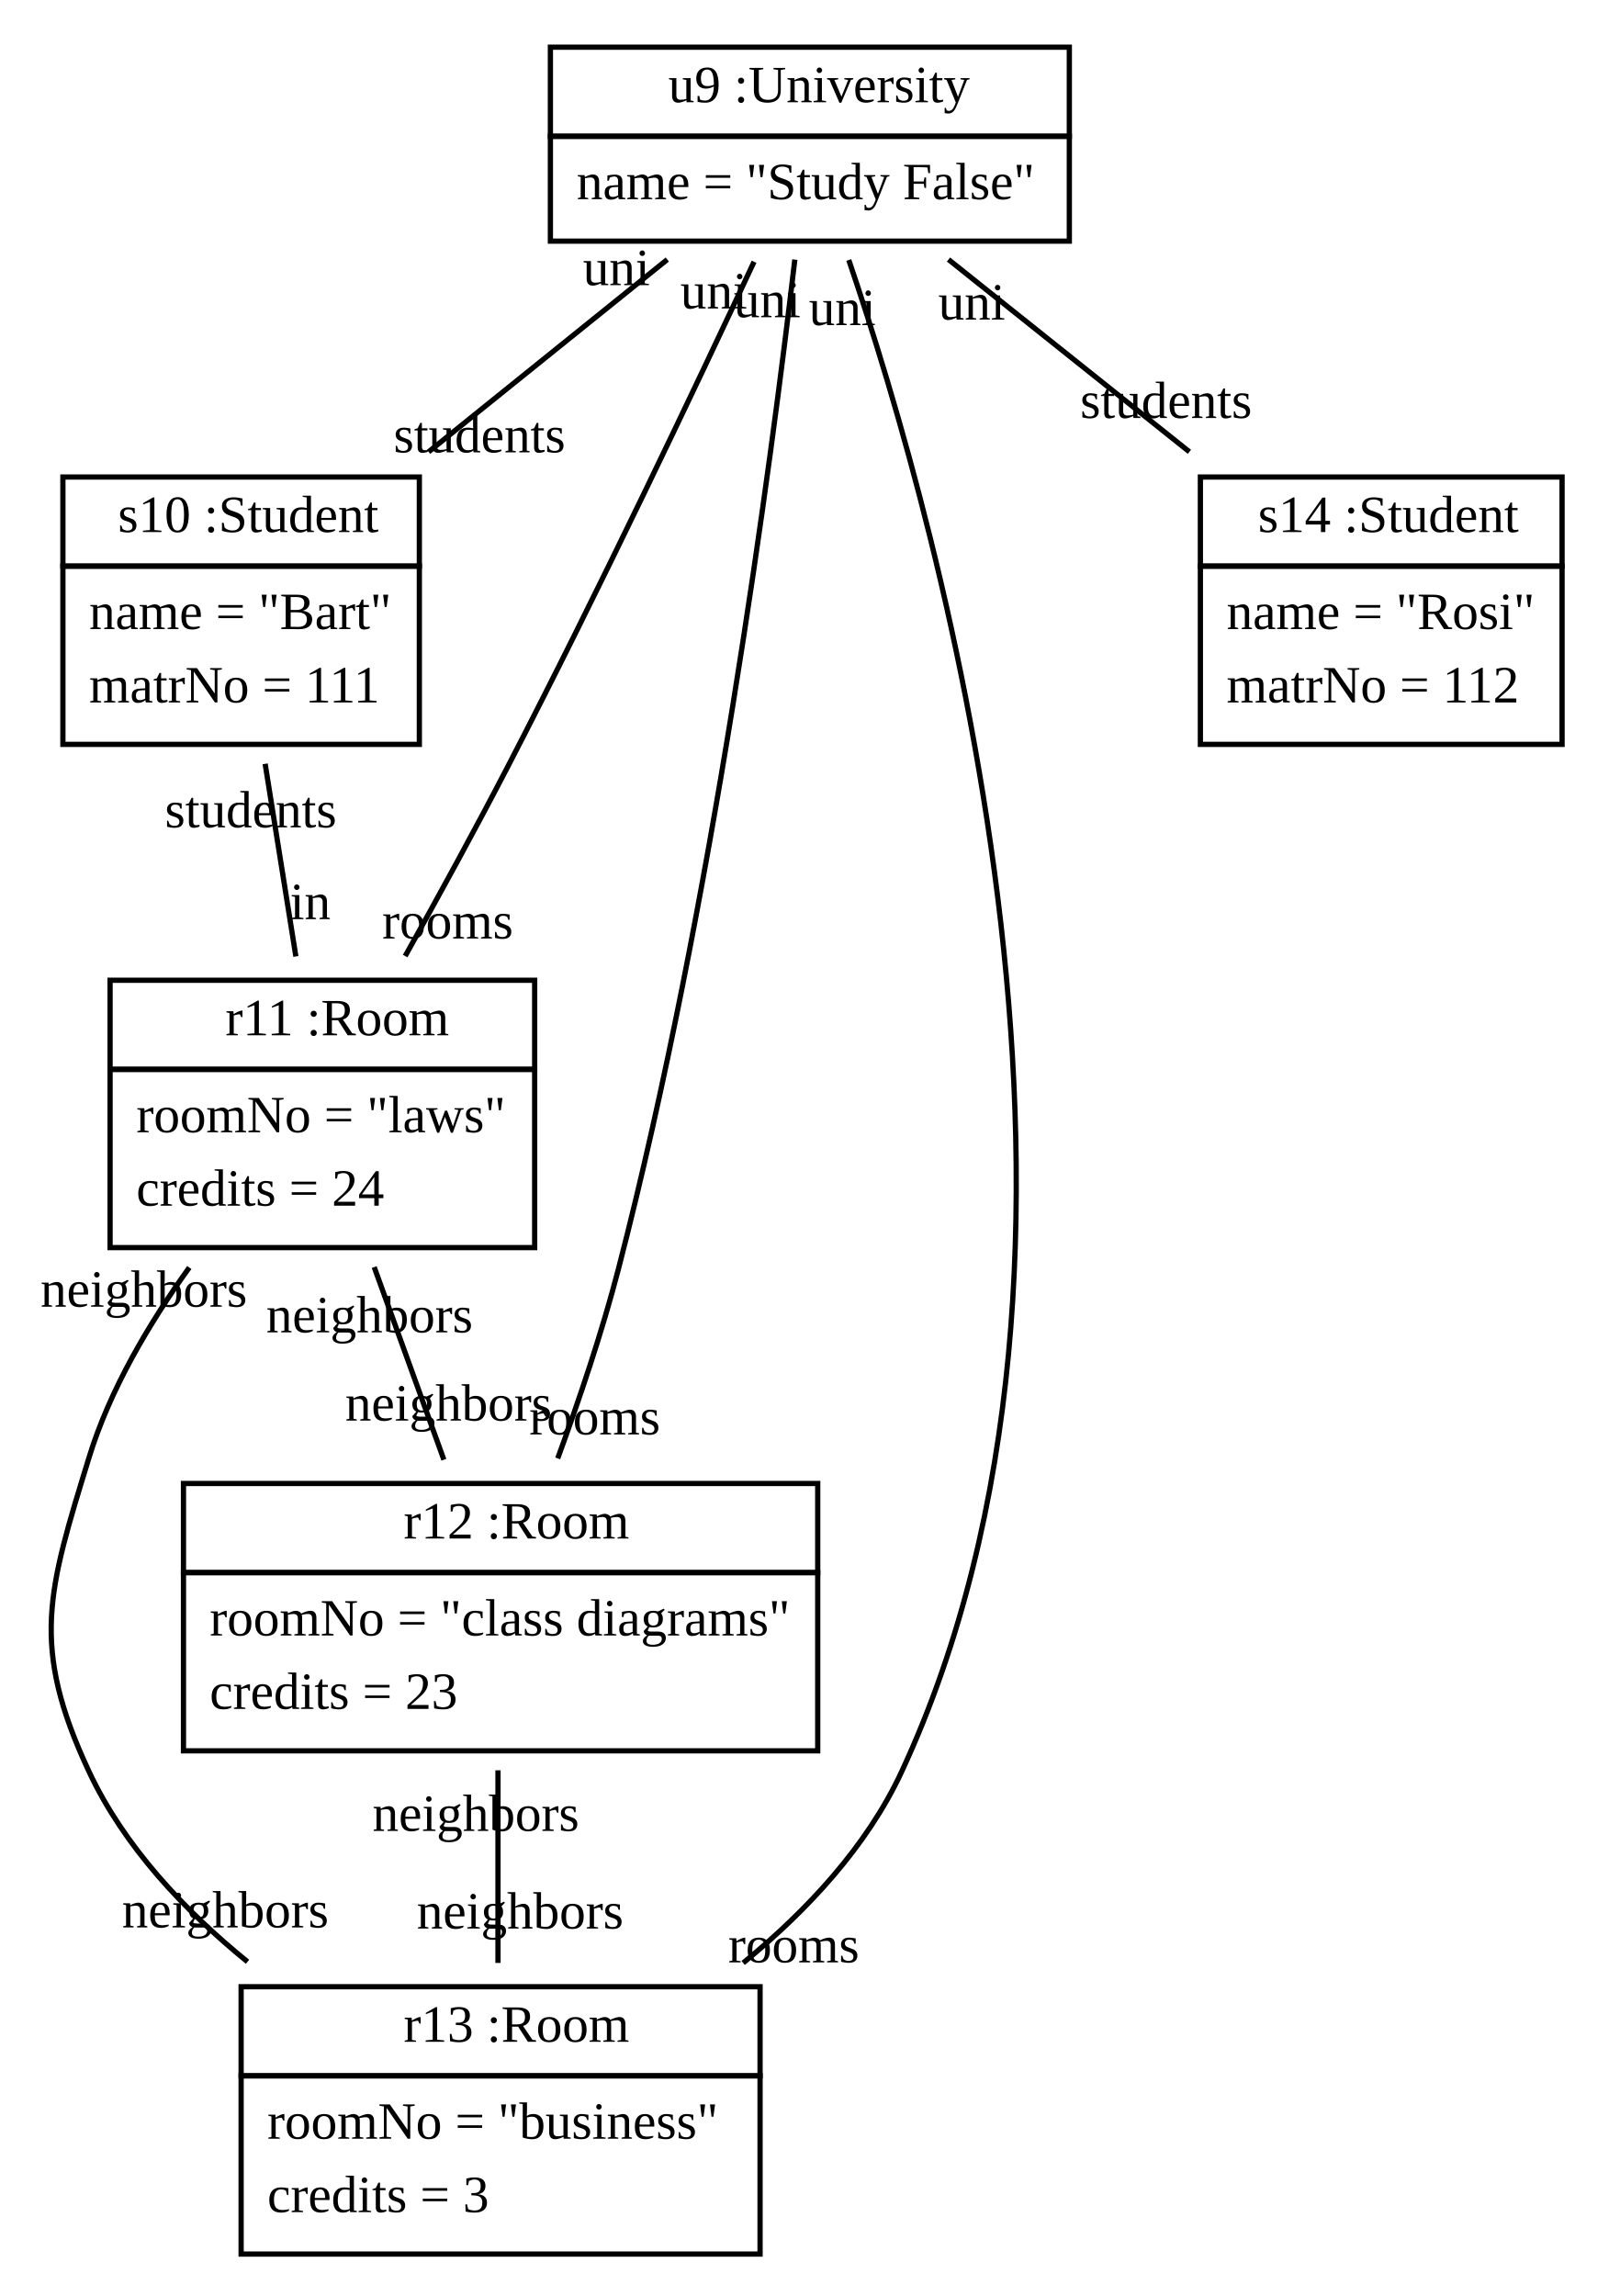
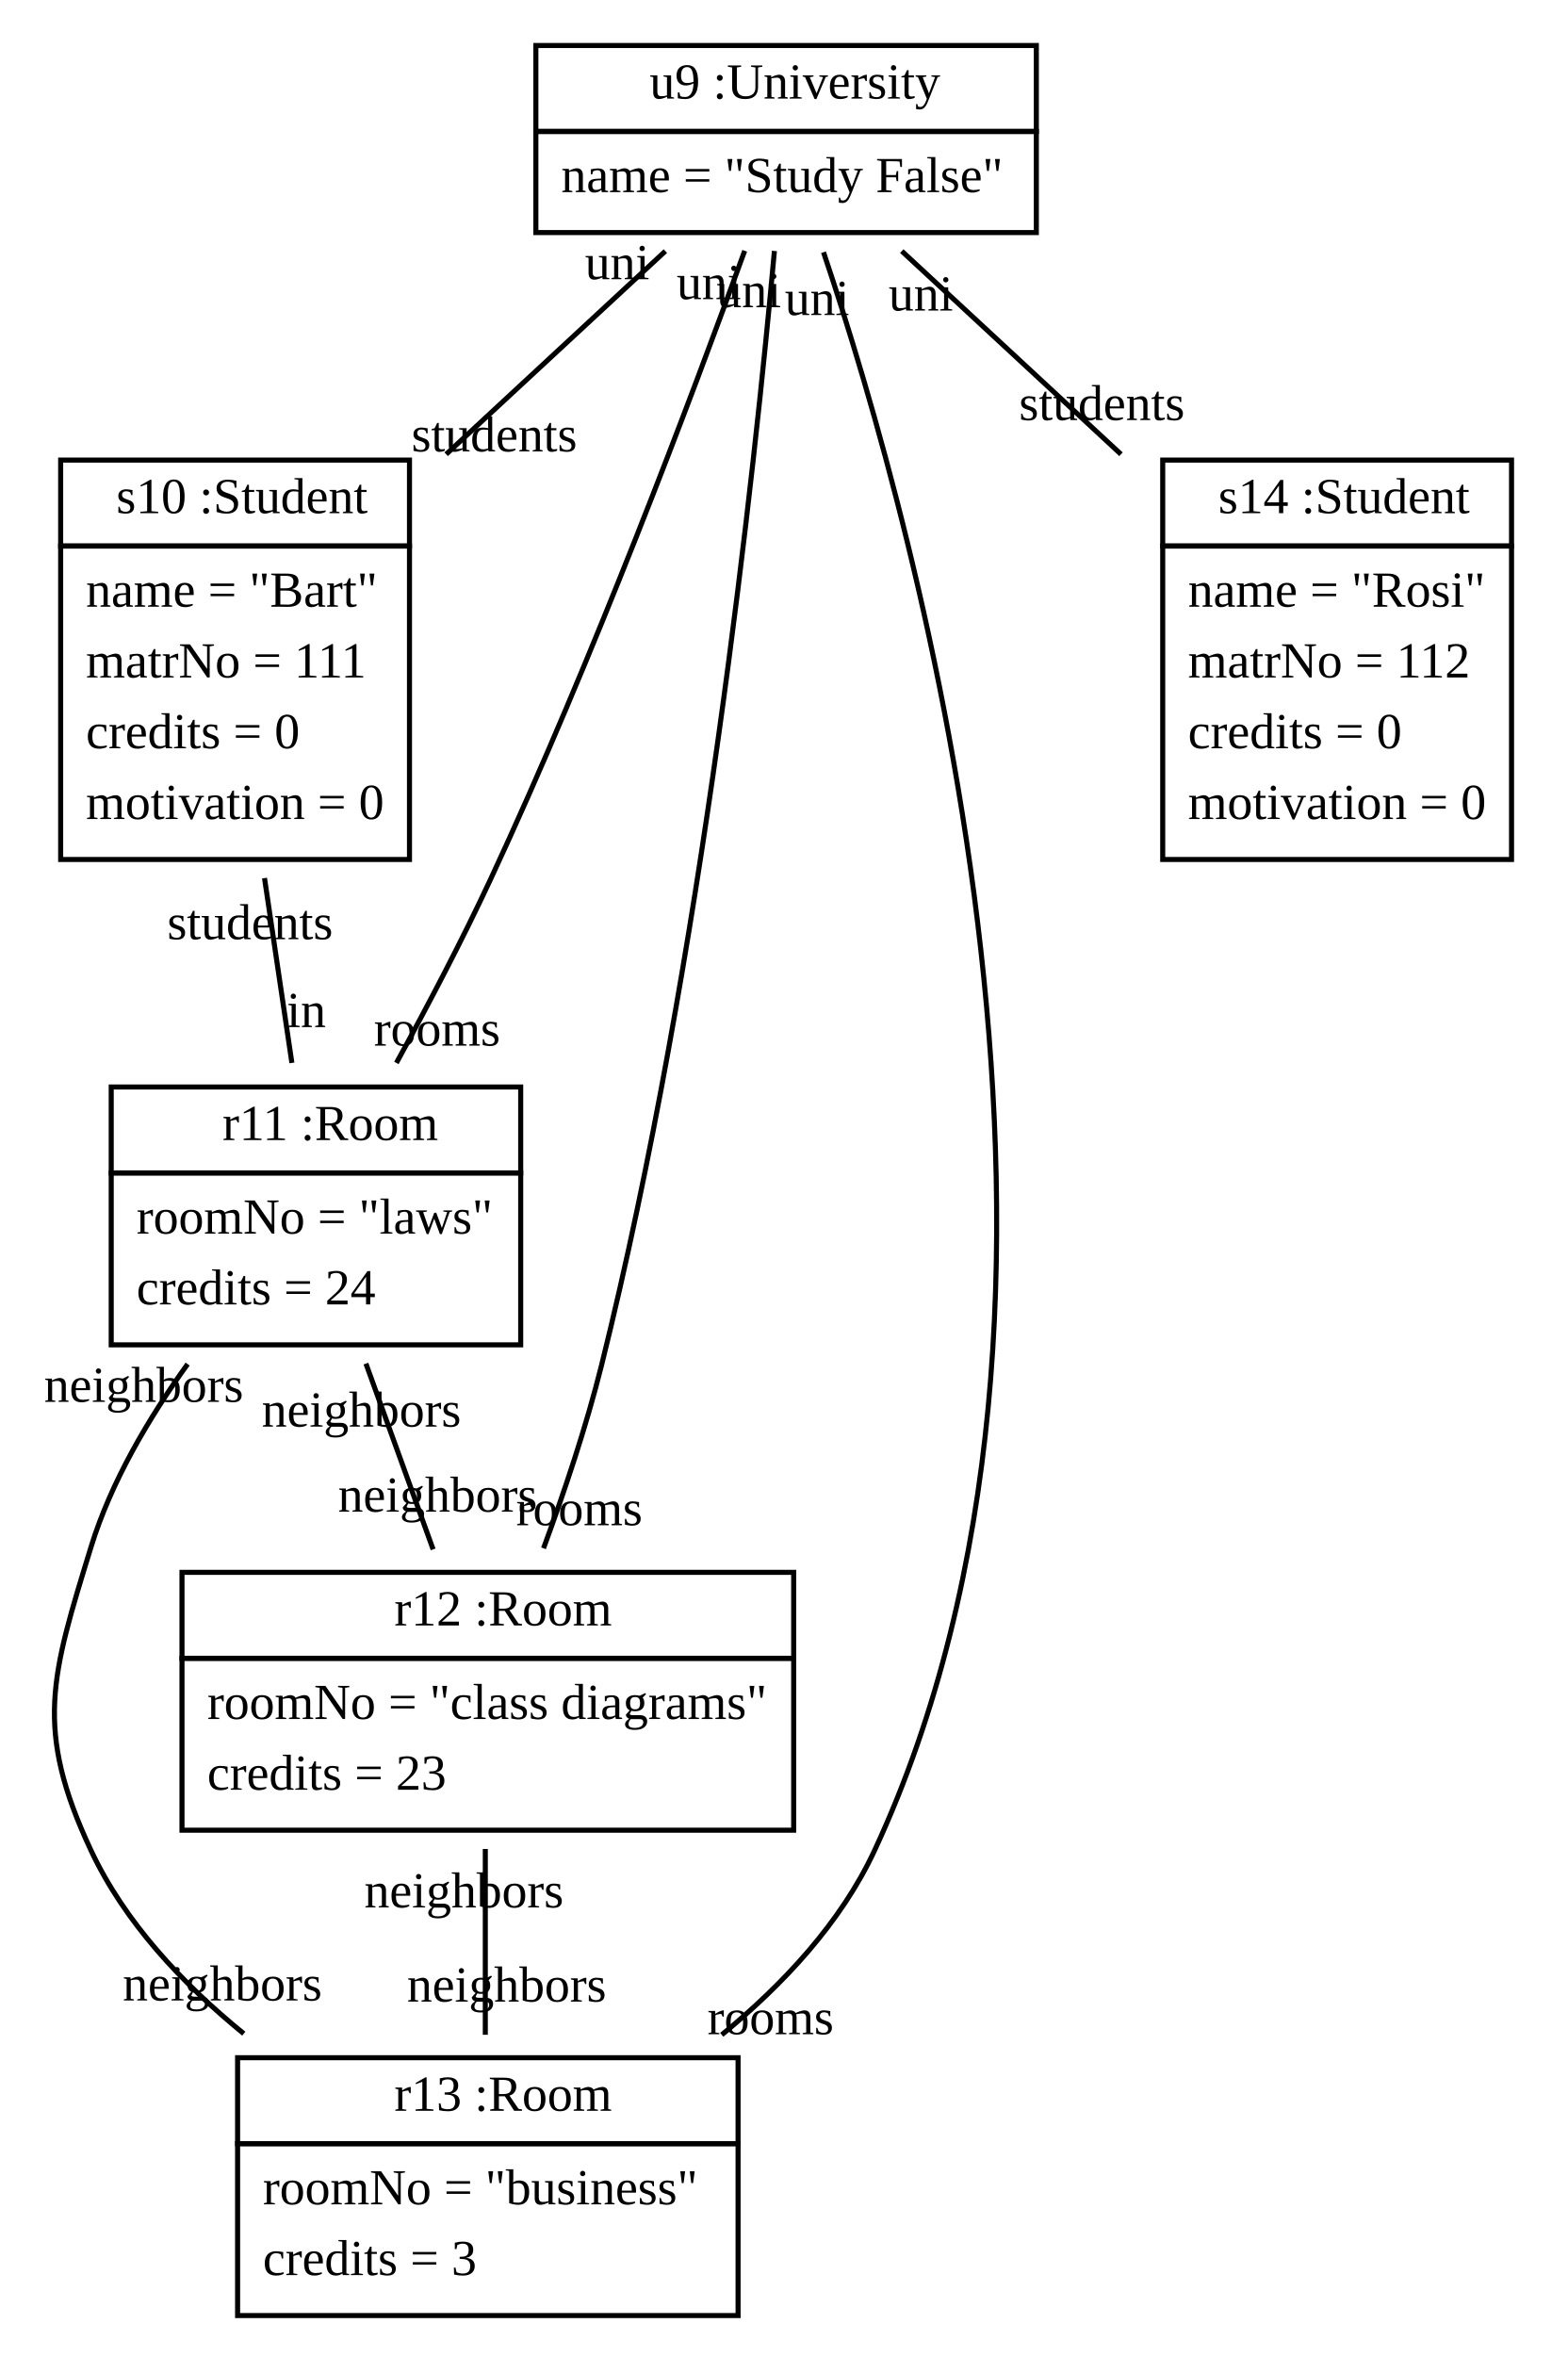
- <svg xmlns="http://www.w3.org/2000/svg" xmlns:xlink="http://www.w3.org/1999/xlink" width="309pt" height="438pt" viewBox="0.00 0.00 309.00 438.00">
-   <g id="graph1" class="graph" transform="scale(1 1) rotate(0) translate(4 434)">
-     <polygon fill="white" stroke="white" points="-4,5 -4,-434 306,-434 306,5 -4,5" />
+ <svg xmlns="http://www.w3.org/2000/svg" xmlns:xlink="http://www.w3.org/1999/xlink" width="310pt" height="466pt" viewBox="0.00 0.00 310.00 466.00">
+   <g id="graph1" class="graph" transform="scale(1 1) rotate(0) translate(4 462)">
+     <polygon fill="white" stroke="white" points="-4,5 -4,-462 307,-462 307,5 -4,5" />
    <g id="node1" class="node">
      <a xlink:href="../examples/org/sdmlib/examples/studyright/University.java" xlink:title="&lt;TABLE&gt;">
-         <polygon fill="none" stroke="black" points="101,-408 101,-425 200,-425 200,-408 101,-408" />
-         <text text-anchor="start" x="120.5" y="-414.5" font-family="Times New Roman,serif" font-size="10.00"> </text>
-         <text text-anchor="start" x="123.5" y="-414.5" font-family="Times New Roman,serif" font-size="10.00">u9 :University</text>
+         <polygon fill="none" stroke="black" points="102,-436 102,-453 201,-453 201,-436 102,-436" />
+         <text text-anchor="start" x="121.5" y="-442.5" font-family="Times New Roman,serif" font-size="10.00"> </text>
+         <text text-anchor="start" x="124.5" y="-442.5" font-family="Times New Roman,serif" font-size="10.00">u9 :University</text>
      </a>
-       <polygon fill="none" stroke="black" points="101,-388 101,-408 200,-408 200,-388 101,-388" />
-       <text text-anchor="start" x="106" y="-396" font-family="Times New Roman,serif" font-size="10.00">name = "Study False"</text>
+       <polygon fill="none" stroke="black" points="102,-416 102,-436 201,-436 201,-416 102,-416" />
+       <text text-anchor="start" x="107" y="-424" font-family="Times New Roman,serif" font-size="10.00">name = "Study False"</text>
    </g>
    <g id="node2" class="node">
      <a xlink:href="../examples/org/sdmlib/examples/studyright/Student.java" xlink:title="&lt;TABLE&gt;">
-         <polygon fill="none" stroke="black" points="8,-326 8,-343 76,-343 76,-326 8,-326" />
-         <text text-anchor="start" x="15.5" y="-332.5" font-family="Times New Roman,serif" font-size="10.00"> </text>
-         <text text-anchor="start" x="18.5" y="-332.5" font-family="Times New Roman,serif" font-size="10.00">s10 :Student</text>
+         <polygon fill="none" stroke="black" points="8,-354 8,-371 77,-371 77,-354 8,-354" />
+         <text text-anchor="start" x="16" y="-360.5" font-family="Times New Roman,serif" font-size="10.00"> </text>
+         <text text-anchor="start" x="19" y="-360.5" font-family="Times New Roman,serif" font-size="10.00">s10 :Student</text>
      </a>
-       <polygon fill="none" stroke="black" points="8,-292 8,-326 76,-326 76,-292 8,-292" />
-       <text text-anchor="start" x="13" y="-314" font-family="Times New Roman,serif" font-size="10.00">name = "Bart"</text>
-       <text text-anchor="start" x="13" y="-300" font-family="Times New Roman,serif" font-size="10.00">matrNo = 111</text>
+       <polygon fill="none" stroke="black" points="8,-292 8,-354 77,-354 77,-292 8,-292" />
+       <text text-anchor="start" x="13" y="-342" font-family="Times New Roman,serif" font-size="10.00">name = "Bart"</text>
+       <text text-anchor="start" x="13" y="-328" font-family="Times New Roman,serif" font-size="10.00">matrNo = 111</text>
+       <text text-anchor="start" x="13" y="-314" font-family="Times New Roman,serif" font-size="10.00">credits = 0</text>
+       <text text-anchor="start" x="13" y="-300" font-family="Times New Roman,serif" font-size="10.00">motivation = 0</text>
    </g>
    <g id="edge2" class="edge">
-       <path fill="none" stroke="black" d="M123.303,-384.494C109.561,-373.424 92.618,-359.775 77.761,-347.807" />
-       <text text-anchor="middle" x="87.47" y="-347.702" font-family="Times New Roman,serif" font-size="10.00">students</text>
-       <text text-anchor="middle" x="113.594" y="-379.6" font-family="Times New Roman,serif" font-size="10.00">uni</text>
+       <path fill="none" stroke="black" d="M127.617,-412.333C114.981,-400.624 98.989,-385.806 84.256,-372.154" />
+       <text text-anchor="middle" x="93.776" y="-372.714" font-family="Times New Roman,serif" font-size="10.00">students</text>
+       <text text-anchor="middle" x="118.096" y="-406.773" font-family="Times New Roman,serif" font-size="10.00">uni</text>
    </g>
    <g id="node3" class="node">
      <a xlink:href="../examples/org/sdmlib/examples/studyright/Room.java" xlink:title="&lt;TABLE&gt;">
-         <polygon fill="none" stroke="black" points="17,-230 17,-247 98,-247 98,-230 17,-230" />
-         <text text-anchor="start" x="36" y="-236.5" font-family="Times New Roman,serif" font-size="10.00"> </text>
-         <text text-anchor="start" x="39" y="-236.5" font-family="Times New Roman,serif" font-size="10.00">r11 :Room</text>
+         <polygon fill="none" stroke="black" points="18,-230 18,-247 99,-247 99,-230 18,-230" />
+         <text text-anchor="start" x="37" y="-236.5" font-family="Times New Roman,serif" font-size="10.00"> </text>
+         <text text-anchor="start" x="40" y="-236.5" font-family="Times New Roman,serif" font-size="10.00">r11 :Room</text>
      </a>
-       <polygon fill="none" stroke="black" points="17,-196 17,-230 98,-230 98,-196 17,-196" />
-       <text text-anchor="start" x="22" y="-218" font-family="Times New Roman,serif" font-size="10.00">roomNo = "laws"</text>
-       <text text-anchor="start" x="22" y="-204" font-family="Times New Roman,serif" font-size="10.00">credits = 24</text>
+       <polygon fill="none" stroke="black" points="18,-196 18,-230 99,-230 99,-196 18,-196" />
+       <text text-anchor="start" x="23" y="-218" font-family="Times New Roman,serif" font-size="10.00">roomNo = "laws"</text>
+       <text text-anchor="start" x="23" y="-204" font-family="Times New Roman,serif" font-size="10.00">credits = 24</text>
    </g>
    <g id="edge8" class="edge">
-       <path fill="none" stroke="black" d="M139.855,-384.071C128.727,-360.24 110.16,-321.131 93,-288 86.771,-275.973 79.595,-262.877 73.297,-251.612" />
-       <text text-anchor="middle" x="81.403" y="-254.969" font-family="Times New Roman,serif" font-size="10.00">rooms</text>
-       <text text-anchor="middle" x="132.184" y="-375.156" font-family="Times New Roman,serif" font-size="10.00">uni</text>
+       <path fill="none" stroke="black" d="M143.309,-412.394C132.86,-383.604 113.159,-331.264 93,-288 87.37,-275.918 80.538,-262.925 74.41,-251.755" />
+       <text text-anchor="middle" x="82.462" y="-255.185" font-family="Times New Roman,serif" font-size="10.00">rooms</text>
+       <text text-anchor="middle" x="136.228" y="-402.833" font-family="Times New Roman,serif" font-size="10.00">uni</text>
    </g>
    <g id="node4" class="node">
      <a xlink:href="../examples/org/sdmlib/examples/studyright/Room.java" xlink:title="&lt;TABLE&gt;">
-         <polygon fill="none" stroke="black" points="31,-134 31,-151 152,-151 152,-134 31,-134" />
-         <text text-anchor="start" x="70" y="-140.5" font-family="Times New Roman,serif" font-size="10.00"> </text>
-         <text text-anchor="start" x="73" y="-140.5" font-family="Times New Roman,serif" font-size="10.00">r12 :Room</text>
+         <polygon fill="none" stroke="black" points="32,-134 32,-151 153,-151 153,-134 32,-134" />
+         <text text-anchor="start" x="71" y="-140.5" font-family="Times New Roman,serif" font-size="10.00"> </text>
+         <text text-anchor="start" x="74" y="-140.5" font-family="Times New Roman,serif" font-size="10.00">r12 :Room</text>
      </a>
-       <polygon fill="none" stroke="black" points="31,-100 31,-134 152,-134 152,-100 31,-100" />
-       <text text-anchor="start" x="36" y="-122" font-family="Times New Roman,serif" font-size="10.00">roomNo = "class diagrams"</text>
-       <text text-anchor="start" x="36" y="-108" font-family="Times New Roman,serif" font-size="10.00">credits = 23</text>
+       <polygon fill="none" stroke="black" points="32,-100 32,-134 153,-134 153,-100 32,-100" />
+       <text text-anchor="start" x="37" y="-122" font-family="Times New Roman,serif" font-size="10.00">roomNo = "class diagrams"</text>
+       <text text-anchor="start" x="37" y="-108" font-family="Times New Roman,serif" font-size="10.00">credits = 23</text>
    </g>
    <g id="edge6" class="edge">
-       <path fill="none" stroke="black" d="M147.633,-384.48C143.083,-345.611 131.944,-261.297 114,-192 110.879,-179.948 106.498,-166.961 102.396,-155.787" />
-       <text text-anchor="middle" x="109.465" y="-160.361" font-family="Times New Roman,serif" font-size="10.00">rooms</text>
-       <text text-anchor="middle" x="142.353" y="-373.488" font-family="Times New Roman,serif" font-size="10.00">uni</text>
+       <path fill="none" stroke="black" d="M149.19,-412.363C145.312,-369.709 134.899,-271.965 115,-192 111.994,-179.919 107.634,-166.927 103.517,-155.757" />
+       <text text-anchor="middle" x="110.592" y="-160.324" font-family="Times New Roman,serif" font-size="10.00">rooms</text>
+       <text text-anchor="middle" x="144.127" y="-401.239" font-family="Times New Roman,serif" font-size="10.00">uni</text>
    </g>
    <g id="node5" class="node">
      <a xlink:href="../examples/org/sdmlib/examples/studyright/Room.java" xlink:title="&lt;TABLE&gt;">
-         <polygon fill="none" stroke="black" points="42,-38 42,-55 141,-55 141,-38 42,-38" />
-         <text text-anchor="start" x="70" y="-44.5" font-family="Times New Roman,serif" font-size="10.00"> </text>
-         <text text-anchor="start" x="73" y="-44.5" font-family="Times New Roman,serif" font-size="10.00">r13 :Room</text>
+         <polygon fill="none" stroke="black" points="43,-38 43,-55 142,-55 142,-38 43,-38" />
+         <text text-anchor="start" x="71" y="-44.5" font-family="Times New Roman,serif" font-size="10.00"> </text>
+         <text text-anchor="start" x="74" y="-44.5" font-family="Times New Roman,serif" font-size="10.00">r13 :Room</text>
      </a>
-       <polygon fill="none" stroke="black" points="42,-4 42,-38 141,-38 141,-4 42,-4" />
-       <text text-anchor="start" x="47" y="-26" font-family="Times New Roman,serif" font-size="10.00">roomNo = "business"</text>
-       <text text-anchor="start" x="47" y="-12" font-family="Times New Roman,serif" font-size="10.00">credits = 3</text>
+       <polygon fill="none" stroke="black" points="43,-4 43,-38 142,-38 142,-4 43,-4" />
+       <text text-anchor="start" x="48" y="-26" font-family="Times New Roman,serif" font-size="10.00">roomNo = "business"</text>
+       <text text-anchor="start" x="48" y="-12" font-family="Times New Roman,serif" font-size="10.00">credits = 3</text>
    </g>
    <g id="edge10" class="edge">
-       <path fill="none" stroke="black" d="M157.923,-384.403C175.771,-332.025 214.103,-195.252 168,-96 161.367,-81.721 149.881,-69.448 137.774,-59.535" />
-       <text text-anchor="middle" x="147.427" y="-59.648" font-family="Times New Roman,serif" font-size="10.00">rooms</text>
-       <text text-anchor="middle" x="156.692" y="-371.979" font-family="Times New Roman,serif" font-size="10.00">uni</text>
+       <path fill="none" stroke="black" d="M158.901,-412.109C177.678,-356.274 219.749,-205.254 169,-96 162.367,-81.721 150.881,-69.448 138.774,-59.535" />
+       <text text-anchor="middle" x="148.427" y="-59.648" font-family="Times New Roman,serif" font-size="10.00">rooms</text>
+       <text text-anchor="middle" x="157.631" y="-399.69" font-family="Times New Roman,serif" font-size="10.00">uni</text>
    </g>
    <g id="node6" class="node">
      <a xlink:href="../examples/org/sdmlib/examples/studyright/Student.java" xlink:title="&lt;TABLE&gt;">
-         <polygon fill="none" stroke="black" points="225,-326 225,-343 294,-343 294,-326 225,-326" />
-         <text text-anchor="start" x="233" y="-332.5" font-family="Times New Roman,serif" font-size="10.00"> </text>
-         <text text-anchor="start" x="236" y="-332.5" font-family="Times New Roman,serif" font-size="10.00">s14 :Student</text>
+         <polygon fill="none" stroke="black" points="226,-354 226,-371 295,-371 295,-354 226,-354" />
+         <text text-anchor="start" x="234" y="-360.5" font-family="Times New Roman,serif" font-size="10.00"> </text>
+         <text text-anchor="start" x="237" y="-360.5" font-family="Times New Roman,serif" font-size="10.00">s14 :Student</text>
      </a>
-       <polygon fill="none" stroke="black" points="225,-292 225,-326 294,-326 294,-292 225,-292" />
-       <text text-anchor="start" x="230" y="-314" font-family="Times New Roman,serif" font-size="10.00">name = "Rosi"</text>
-       <text text-anchor="start" x="230" y="-300" font-family="Times New Roman,serif" font-size="10.00">matrNo = 112</text>
+       <polygon fill="none" stroke="black" points="226,-292 226,-354 295,-354 295,-292 226,-292" />
+       <text text-anchor="start" x="231" y="-342" font-family="Times New Roman,serif" font-size="10.00">name = "Rosi"</text>
+       <text text-anchor="start" x="231" y="-328" font-family="Times New Roman,serif" font-size="10.00">matrNo = 112</text>
+       <text text-anchor="start" x="231" y="-314" font-family="Times New Roman,serif" font-size="10.00">credits = 0</text>
+       <text text-anchor="start" x="231" y="-300" font-family="Times New Roman,serif" font-size="10.00">motivation = 0</text>
    </g>
    <g id="edge4" class="edge">
-       <path fill="none" stroke="black" d="M176.944,-384.494C190.813,-373.424 207.914,-359.775 222.908,-347.807" />
-       <text text-anchor="middle" x="218.461" y="-354.264" font-family="Times New Roman,serif" font-size="10.00">students</text>
-       <text text-anchor="middle" x="181.391" y="-373.038" font-family="Times New Roman,serif" font-size="10.00">uni</text>
+       <path fill="none" stroke="black" d="M174.383,-412.333C187.019,-400.624 203.011,-385.806 217.744,-372.154" />
+       <text text-anchor="middle" x="213.969" y="-378.914" font-family="Times New Roman,serif" font-size="10.00">students</text>
+       <text text-anchor="middle" x="178.159" y="-400.573" font-family="Times New Roman,serif" font-size="10.00">uni</text>
    </g>
    <g id="edge12" class="edge">
-       <path fill="none" stroke="black" d="M46.582,-288.286C48.443,-276.624 50.588,-263.182 52.446,-251.538" />
-       <text text-anchor="middle" x="55.191" y="-258.654" font-family="Times New Roman,serif" font-size="10.00">in</text>
-       <text text-anchor="middle" x="43.837" y="-276.17" font-family="Times New Roman,serif" font-size="10.00">students</text>
+       <path fill="none" stroke="black" d="M48.324,-288.316C50.141,-276.052 52.078,-262.973 53.739,-251.765" />
+       <text text-anchor="middle" x="56.591" y="-258.849" font-family="Times New Roman,serif" font-size="10.00">in</text>
+       <text text-anchor="middle" x="45.471" y="-276.231" font-family="Times New Roman,serif" font-size="10.00">students</text>
    </g>
    <g id="edge14" class="edge">
-       <path fill="none" stroke="black" d="M67.386,-192.286C71.604,-180.624 76.466,-167.182 80.678,-155.538" />
-       <text text-anchor="middle" x="81.569" y="-162.998" font-family="Times New Roman,serif" font-size="10.00">neighbors</text>
-       <text text-anchor="middle" x="66.494" y="-179.826" font-family="Times New Roman,serif" font-size="10.00">neighbors</text>
+       <path fill="none" stroke="black" d="M68.386,-192.286C72.604,-180.624 77.466,-167.182 81.678,-155.538" />
+       <text text-anchor="middle" x="82.569" y="-162.998" font-family="Times New Roman,serif" font-size="10.00">neighbors</text>
+       <text text-anchor="middle" x="67.494" y="-179.826" font-family="Times New Roman,serif" font-size="10.00">neighbors</text>
    </g>
    <g id="edge16" class="edge">
-       <path fill="none" stroke="black" d="M32.114,-192.197C24.431,-181.541 16.955,-168.898 13,-156 5.182,-130.505 1.689,-120.149 13,-96 19.654,-81.793 31.109,-69.608 43.223,-59.756" />
-       <text text-anchor="middle" x="38.99" y="-66.317" font-family="Times New Roman,serif" font-size="10.00">neighbors</text>
-       <text text-anchor="middle" x="23.437" y="-184.726" font-family="Times New Roman,serif" font-size="10.00">neighbors</text>
+       <path fill="none" stroke="black" d="M33.114,-192.197C25.431,-181.541 17.955,-168.898 14,-156 6.182,-130.505 2.689,-120.149 14,-96 20.654,-81.793 32.109,-69.608 44.223,-59.756" />
+       <text text-anchor="middle" x="39.99" y="-66.317" font-family="Times New Roman,serif" font-size="10.00">neighbors</text>
+       <text text-anchor="middle" x="24.437" y="-184.726" font-family="Times New Roman,serif" font-size="10.00">neighbors</text>
    </g>
    <g id="edge18" class="edge">
-       <path fill="none" stroke="black" d="M91,-96.286C91,-84.624 91,-71.182 91,-59.538" />
-       <text text-anchor="middle" x="95.226" y="-66.101" font-family="Times New Roman,serif" font-size="10.00">neighbors</text>
-       <text text-anchor="middle" x="86.774" y="-84.723" font-family="Times New Roman,serif" font-size="10.00">neighbors</text>
+       <path fill="none" stroke="black" d="M92,-96.286C92,-84.624 92,-71.182 92,-59.538" />
+       <text text-anchor="middle" x="96.226" y="-66.101" font-family="Times New Roman,serif" font-size="10.00">neighbors</text>
+       <text text-anchor="middle" x="87.774" y="-84.723" font-family="Times New Roman,serif" font-size="10.00">neighbors</text>
    </g>
  </g>
</svg>
